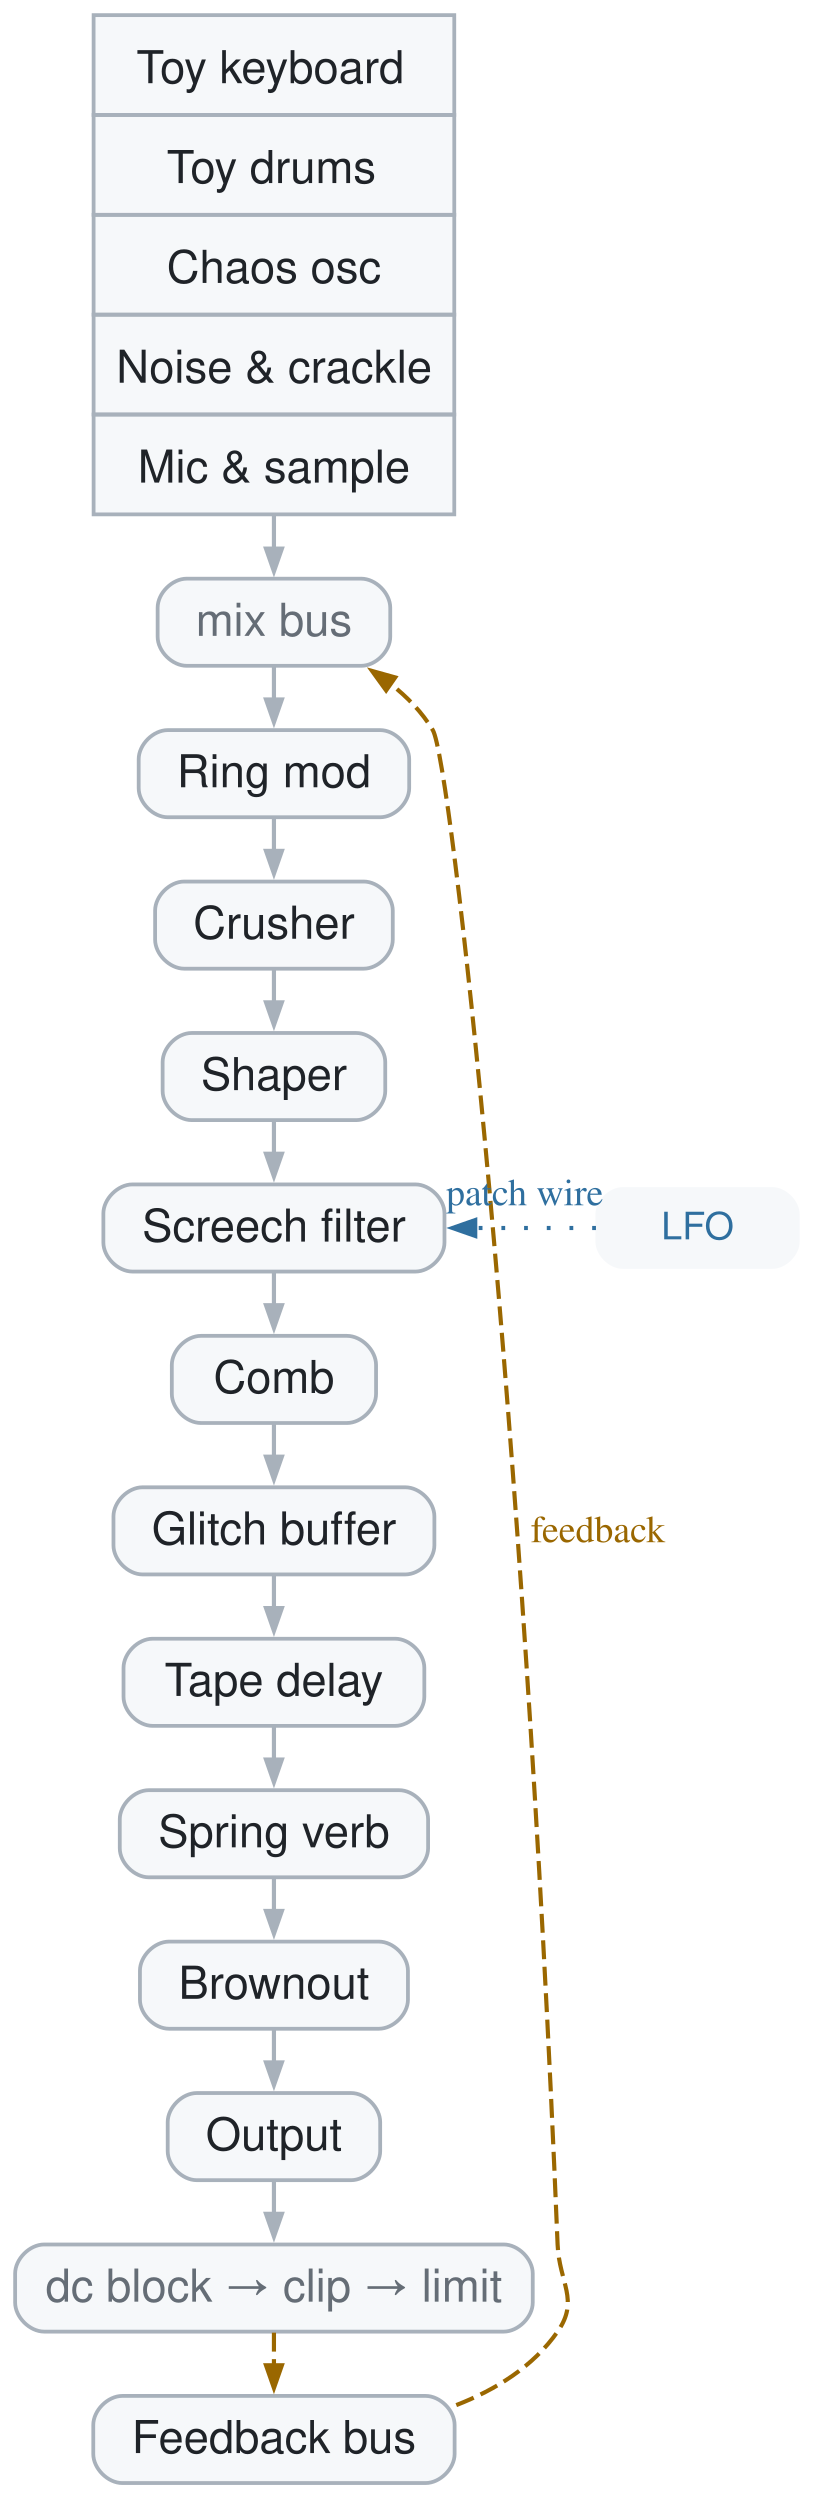
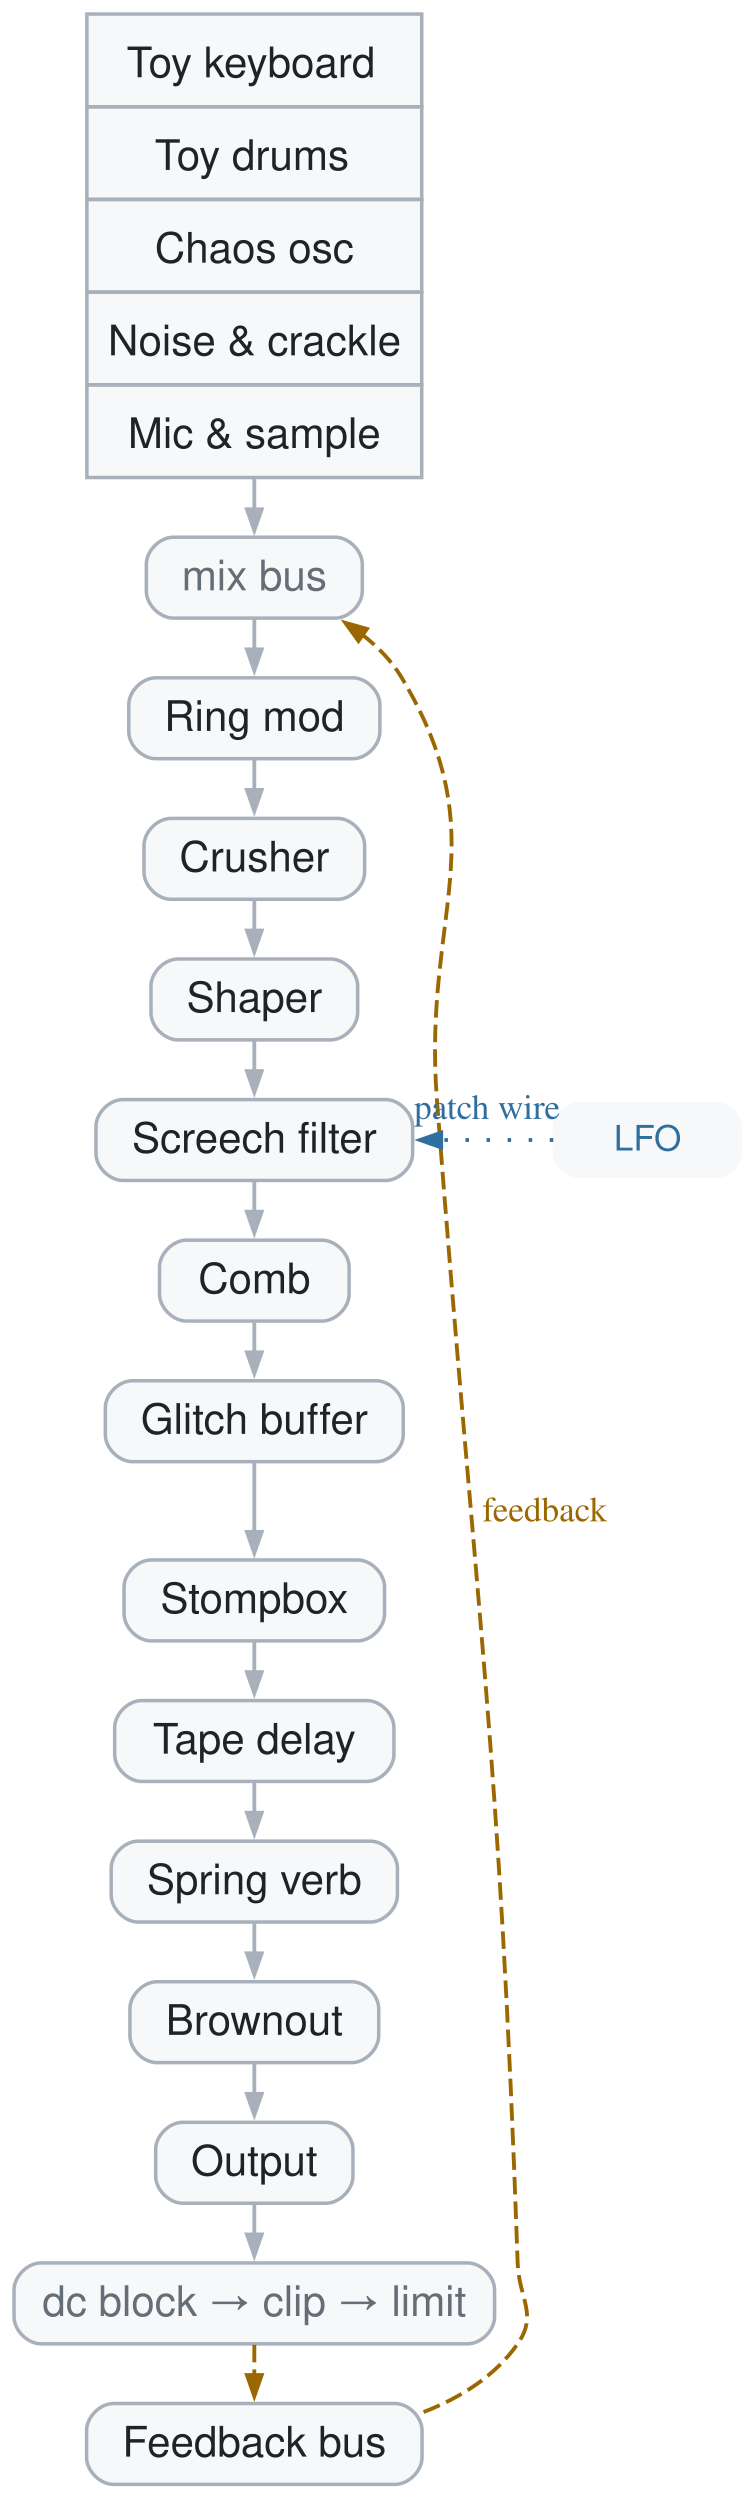
- <svg xmlns="http://www.w3.org/2000/svg" xmlns:xlink="http://www.w3.org/1999/xlink" width="215pt" height="661pt" viewBox="0.00 0.00 215.00 661.00">
-   <g id="graph0" class="graph" transform="scale(1 1) rotate(0) translate(4 656.52)">
+ <svg xmlns="http://www.w3.org/2000/svg" xmlns:xlink="http://www.w3.org/1999/xlink" width="215pt" height="712pt" viewBox="0.00 0.00 215.00 712.00">
+   <g id="graph0" class="graph" transform="scale(1 1) rotate(0) translate(4 707.56)">
    <g id="node1" class="node">
-       <path fill="#f6f8fa" stroke="none" d="M104.11,-652.52C104.11,-652.52 32.75,-652.52 32.75,-652.52 26.75,-652.52 20.75,-646.52 20.75,-640.52 20.75,-640.52 20.75,-532.52 20.75,-532.52 20.75,-526.52 26.75,-520.52 32.75,-520.52 32.75,-520.52 104.11,-520.52 104.11,-520.52 110.11,-520.52 116.11,-526.52 116.11,-532.52 116.11,-532.52 116.11,-640.52 116.11,-640.52 116.11,-646.52 110.11,-652.52 104.11,-652.52" />
-       <polygon fill="#f6f8fa" stroke="none" points="20.75,-520.52 20.75,-652.52 116.11,-652.52 116.11,-520.52 20.75,-520.52" />
+       <path fill="#f6f8fa" stroke="none" d="M104.11,-703.56C104.11,-703.56 32.75,-703.56 32.75,-703.56 26.75,-703.56 20.75,-697.56 20.75,-691.56 20.75,-691.56 20.75,-583.56 20.75,-583.56 20.75,-577.56 26.75,-571.56 32.75,-571.56 32.75,-571.56 104.11,-571.56 104.11,-571.56 110.11,-571.56 116.11,-577.56 116.11,-583.56 116.11,-583.56 116.11,-691.56 116.11,-691.56 116.11,-697.56 110.11,-703.56 104.11,-703.56" />
+       <polygon fill="#f6f8fa" stroke="none" points="20.75,-571.56 20.75,-703.56 116.11,-703.56 116.11,-571.56 20.75,-571.56" />
      <g id="a_node1_0">
        <a xlink:href="#group-Toy-keyboard" xlink:title="Toy keyboard">
-           <polygon fill="none" stroke="#a8b1bb" points="20.75,-626.12 20.75,-652.52 116.11,-652.52 116.11,-626.12 20.75,-626.12" />
-           <text xml:space="preserve" text-anchor="start" x="32.08" y="-634.52" font-family="Helvetica,sans-Serif" font-size="12.00" fill="#1f2328">Toy keyboard</text>
+           <polygon fill="none" stroke="#a8b1bb" points="20.75,-677.16 20.75,-703.56 116.11,-703.56 116.11,-677.16 20.75,-677.16" />
+           <text xml:space="preserve" text-anchor="start" x="32.08" y="-685.56" font-family="Helvetica,sans-Serif" font-size="12.00" fill="#1f2328">Toy keyboard</text>
        </a>
      </g>
      <g id="a_node1_1">
        <a xlink:href="#group-Toy-drums" xlink:title="Toy drums">
-           <polygon fill="none" stroke="#a8b1bb" points="20.75,-599.72 20.75,-626.12 116.11,-626.12 116.11,-599.72 20.75,-599.72" />
-           <text xml:space="preserve" text-anchor="start" x="40.09" y="-608.12" font-family="Helvetica,sans-Serif" font-size="12.00" fill="#1f2328">Toy drums</text>
+           <polygon fill="none" stroke="#a8b1bb" points="20.75,-650.76 20.75,-677.16 116.11,-677.16 116.11,-650.76 20.75,-650.76" />
+           <text xml:space="preserve" text-anchor="start" x="40.09" y="-659.16" font-family="Helvetica,sans-Serif" font-size="12.00" fill="#1f2328">Toy drums</text>
        </a>
      </g>
      <g id="a_node1_2">
        <a xlink:href="#group-Chaos-osc" xlink:title="Chaos osc">
-           <polygon fill="none" stroke="#a8b1bb" points="20.75,-573.32 20.75,-599.72 116.11,-599.72 116.11,-573.32 20.75,-573.32" />
-           <text xml:space="preserve" text-anchor="start" x="40.08" y="-581.72" font-family="Helvetica,sans-Serif" font-size="12.00" fill="#1f2328">Chaos osc</text>
+           <polygon fill="none" stroke="#a8b1bb" points="20.75,-624.36 20.75,-650.76 116.11,-650.76 116.11,-624.36 20.75,-624.36" />
+           <text xml:space="preserve" text-anchor="start" x="40.08" y="-632.76" font-family="Helvetica,sans-Serif" font-size="12.00" fill="#1f2328">Chaos osc</text>
        </a>
      </g>
      <g id="a_node1_3">
        <a xlink:href="#group-Noise-crackle" xlink:title="Noise &amp; crackle">
-           <polygon fill="none" stroke="#a8b1bb" points="20.75,-546.92 20.75,-573.32 116.11,-573.32 116.11,-546.92 20.75,-546.92" />
-           <text xml:space="preserve" text-anchor="start" x="26.75" y="-555.32" font-family="Helvetica,sans-Serif" font-size="12.00" fill="#1f2328">Noise &amp; crackle</text>
+           <polygon fill="none" stroke="#a8b1bb" points="20.75,-597.96 20.75,-624.36 116.11,-624.36 116.11,-597.96 20.75,-597.96" />
+           <text xml:space="preserve" text-anchor="start" x="26.75" y="-606.36" font-family="Helvetica,sans-Serif" font-size="12.00" fill="#1f2328">Noise &amp; crackle</text>
        </a>
      </g>
      <g id="a_node1_4">
        <a xlink:href="#group-Mic-sample" xlink:title="Mic &amp; sample">
-           <polygon fill="none" stroke="#a8b1bb" points="20.75,-520.52 20.75,-546.92 116.11,-546.92 116.11,-520.52 20.75,-520.52" />
-           <text xml:space="preserve" text-anchor="start" x="32.42" y="-528.92" font-family="Helvetica,sans-Serif" font-size="12.00" fill="#1f2328">Mic &amp; sample</text>
+           <polygon fill="none" stroke="#a8b1bb" points="20.75,-571.56 20.75,-597.96 116.11,-597.96 116.11,-571.56 20.75,-571.56" />
+           <text xml:space="preserve" text-anchor="start" x="32.42" y="-579.96" font-family="Helvetica,sans-Serif" font-size="12.00" fill="#1f2328">Mic &amp; sample</text>
        </a>
      </g>
    </g>
    <g id="node2" class="node">
-       <path fill="#f6f8fa" stroke="#a8b1bb" d="M91.5,-503.52C91.5,-503.52 45.36,-503.52 45.36,-503.52 41.52,-503.52 37.68,-499.68 37.68,-495.84 37.68,-495.84 37.68,-488.16 37.68,-488.16 37.68,-484.32 41.52,-480.48 45.36,-480.48 45.36,-480.48 91.5,-480.48 91.5,-480.48 95.34,-480.48 99.18,-484.32 99.18,-488.16 99.18,-488.16 99.18,-495.84 99.18,-495.84 99.18,-499.68 95.34,-503.52 91.5,-503.52" />
-       <text xml:space="preserve" text-anchor="middle" x="68.43" y="-488.4" font-family="Helvetica,sans-Serif" font-size="12.00" fill="#656d76">mix bus</text>
+       <path fill="#f6f8fa" stroke="#a8b1bb" d="M91.5,-554.56C91.5,-554.56 45.36,-554.56 45.36,-554.56 41.52,-554.56 37.68,-550.72 37.68,-546.88 37.68,-546.88 37.68,-539.2 37.68,-539.2 37.68,-535.36 41.52,-531.52 45.36,-531.52 45.36,-531.52 91.5,-531.52 91.5,-531.52 95.34,-531.52 99.18,-535.36 99.18,-539.2 99.18,-539.2 99.18,-546.88 99.18,-546.88 99.18,-550.72 95.34,-554.56 91.5,-554.56" />
+       <text xml:space="preserve" text-anchor="middle" x="68.43" y="-539.44" font-family="Helvetica,sans-Serif" font-size="12.00" fill="#656d76">mix bus</text>
    </g>
    <g id="edge1" class="edge">
-       <path fill="none" stroke="#a8b1bb" stroke-width="1.1" d="M68.43,-520.76C68.43,-517.44 68.43,-514.27 68.43,-511.34" />
-       <polygon fill="#a8b1bb" stroke="#a8b1bb" stroke-width="1.1" points="70.53,-511.46 68.43,-505.46 66.33,-511.46 70.53,-511.46" />
+       <path fill="none" stroke="#a8b1bb" stroke-width="1.1" d="M68.43,-571.8C68.43,-568.48 68.43,-565.31 68.43,-562.38" />
+       <polygon fill="#a8b1bb" stroke="#a8b1bb" stroke-width="1.1" points="70.53,-562.5 68.43,-556.5 66.33,-562.5 70.53,-562.5" />
    </g>
    <g id="node3" class="node">
      <g id="a_node3">
        <a xlink:href="#group-Ring-mod" xlink:title="Ring mod">
-           <path fill="#f6f8fa" stroke="#a8b1bb" d="M96.51,-463.48C96.51,-463.48 40.35,-463.48 40.35,-463.48 36.51,-463.48 32.67,-459.64 32.67,-455.8 32.67,-455.8 32.67,-448.12 32.67,-448.12 32.67,-444.28 36.51,-440.44 40.35,-440.44 40.35,-440.44 96.51,-440.44 96.51,-440.44 100.35,-440.44 104.19,-444.28 104.19,-448.12 104.19,-448.12 104.19,-455.8 104.19,-455.8 104.19,-459.64 100.35,-463.48 96.51,-463.48" />
-           <text xml:space="preserve" text-anchor="middle" x="68.43" y="-448.36" font-family="Helvetica,sans-Serif" font-size="12.00" fill="#1f2328">Ring mod</text>
+           <path fill="#f6f8fa" stroke="#a8b1bb" d="M96.51,-514.52C96.51,-514.52 40.35,-514.52 40.35,-514.52 36.51,-514.52 32.67,-510.68 32.67,-506.84 32.67,-506.84 32.67,-499.16 32.67,-499.16 32.67,-495.32 36.51,-491.48 40.35,-491.48 40.35,-491.48 96.51,-491.48 96.51,-491.48 100.35,-491.48 104.19,-495.32 104.19,-499.16 104.19,-499.16 104.19,-506.84 104.19,-506.84 104.19,-510.68 100.35,-514.52 96.51,-514.52" />
+           <text xml:space="preserve" text-anchor="middle" x="68.43" y="-499.4" font-family="Helvetica,sans-Serif" font-size="12.00" fill="#1f2328">Ring mod</text>
        </a>
      </g>
    </g>
    <g id="edge2" class="edge">
-       <path fill="none" stroke="#a8b1bb" stroke-width="1.1" d="M68.43,-480.2C68.43,-477.49 68.43,-474.51 68.43,-471.54" />
-       <polygon fill="#a8b1bb" stroke="#a8b1bb" stroke-width="1.1" points="70.53,-471.58 68.43,-465.58 66.33,-471.58 70.53,-471.58" />
+       <path fill="none" stroke="#a8b1bb" stroke-width="1.1" d="M68.43,-531.24C68.43,-528.53 68.43,-525.55 68.43,-522.58" />
+       <polygon fill="#a8b1bb" stroke="#a8b1bb" stroke-width="1.1" points="70.53,-522.62 68.43,-516.62 66.33,-522.62 70.53,-522.62" />
    </g>
    <g id="node4" class="node">
      <g id="a_node4">
        <a xlink:href="#group-Crusher" xlink:title="Crusher">
-           <path fill="#f6f8fa" stroke="#a8b1bb" d="M92.17,-423.44C92.17,-423.44 44.69,-423.44 44.69,-423.44 40.85,-423.44 37.01,-419.6 37.01,-415.76 37.01,-415.76 37.01,-408.08 37.01,-408.08 37.01,-404.24 40.85,-400.4 44.69,-400.4 44.69,-400.4 92.17,-400.4 92.17,-400.4 96.01,-400.4 99.85,-404.24 99.85,-408.08 99.85,-408.08 99.85,-415.76 99.85,-415.76 99.85,-419.6 96.01,-423.44 92.17,-423.44" />
-           <text xml:space="preserve" text-anchor="middle" x="68.43" y="-408.32" font-family="Helvetica,sans-Serif" font-size="12.00" fill="#1f2328">Crusher</text>
+           <path fill="#f6f8fa" stroke="#a8b1bb" d="M92.17,-474.48C92.17,-474.48 44.69,-474.48 44.69,-474.48 40.85,-474.48 37.01,-470.64 37.01,-466.8 37.01,-466.8 37.01,-459.12 37.01,-459.12 37.01,-455.28 40.85,-451.44 44.69,-451.44 44.69,-451.44 92.17,-451.44 92.17,-451.44 96.01,-451.44 99.85,-455.28 99.85,-459.12 99.85,-459.12 99.85,-466.8 99.85,-466.8 99.85,-470.64 96.01,-474.48 92.17,-474.48" />
+           <text xml:space="preserve" text-anchor="middle" x="68.43" y="-459.36" font-family="Helvetica,sans-Serif" font-size="12.00" fill="#1f2328">Crusher</text>
        </a>
      </g>
    </g>
    <g id="edge3" class="edge">
-       <path fill="none" stroke="#a8b1bb" stroke-width="1.1" d="M68.43,-440.16C68.43,-437.45 68.43,-434.47 68.43,-431.5" />
-       <polygon fill="#a8b1bb" stroke="#a8b1bb" stroke-width="1.1" points="70.53,-431.54 68.43,-425.54 66.33,-431.54 70.53,-431.54" />
+       <path fill="none" stroke="#a8b1bb" stroke-width="1.1" d="M68.43,-491.2C68.43,-488.49 68.43,-485.51 68.43,-482.54" />
+       <polygon fill="#a8b1bb" stroke="#a8b1bb" stroke-width="1.1" points="70.53,-482.58 68.43,-476.58 66.33,-482.58 70.53,-482.58" />
    </g>
    <g id="node5" class="node">
      <g id="a_node5">
        <a xlink:href="#group-Shaper" xlink:title="Shaper">
-           <path fill="#f6f8fa" stroke="#a8b1bb" d="M90.18,-383.4C90.18,-383.4 46.68,-383.4 46.68,-383.4 42.84,-383.4 39,-379.56 39,-375.72 39,-375.72 39,-368.04 39,-368.04 39,-364.2 42.84,-360.36 46.68,-360.36 46.68,-360.36 90.18,-360.36 90.18,-360.36 94.02,-360.36 97.86,-364.2 97.86,-368.04 97.86,-368.04 97.86,-375.72 97.86,-375.72 97.86,-379.56 94.02,-383.4 90.18,-383.4" />
-           <text xml:space="preserve" text-anchor="middle" x="68.43" y="-368.28" font-family="Helvetica,sans-Serif" font-size="12.00" fill="#1f2328">Shaper</text>
+           <path fill="#f6f8fa" stroke="#a8b1bb" d="M90.18,-434.44C90.18,-434.44 46.68,-434.44 46.68,-434.44 42.84,-434.44 39,-430.6 39,-426.76 39,-426.76 39,-419.08 39,-419.08 39,-415.24 42.84,-411.4 46.68,-411.4 46.68,-411.4 90.18,-411.4 90.18,-411.4 94.02,-411.4 97.86,-415.24 97.86,-419.08 97.86,-419.08 97.86,-426.76 97.86,-426.76 97.86,-430.6 94.02,-434.44 90.18,-434.44" />
+           <text xml:space="preserve" text-anchor="middle" x="68.43" y="-419.32" font-family="Helvetica,sans-Serif" font-size="12.00" fill="#1f2328">Shaper</text>
        </a>
      </g>
    </g>
    <g id="edge4" class="edge">
-       <path fill="none" stroke="#a8b1bb" stroke-width="1.1" d="M68.43,-400.12C68.43,-397.41 68.43,-394.43 68.43,-391.46" />
-       <polygon fill="#a8b1bb" stroke="#a8b1bb" stroke-width="1.1" points="70.53,-391.5 68.43,-385.5 66.33,-391.5 70.53,-391.5" />
+       <path fill="none" stroke="#a8b1bb" stroke-width="1.1" d="M68.43,-451.16C68.43,-448.45 68.43,-445.47 68.43,-442.5" />
+       <polygon fill="#a8b1bb" stroke="#a8b1bb" stroke-width="1.1" points="70.53,-442.54 68.43,-436.54 66.33,-442.54 70.53,-442.54" />
    </g>
    <g id="node6" class="node">
      <g id="a_node6">
        <a xlink:href="#group-Screech-filter" xlink:title="Screech filter">
-           <path fill="#f6f8fa" stroke="#a8b1bb" d="M105.84,-343.36C105.84,-343.36 31.01,-343.36 31.01,-343.36 27.17,-343.36 23.33,-339.52 23.33,-335.68 23.33,-335.68 23.33,-328 23.33,-328 23.33,-324.16 27.17,-320.32 31.01,-320.32 31.01,-320.32 105.84,-320.32 105.84,-320.32 109.68,-320.32 113.52,-324.16 113.52,-328 113.52,-328 113.52,-335.68 113.52,-335.68 113.52,-339.52 109.68,-343.36 105.84,-343.36" />
-           <text xml:space="preserve" text-anchor="middle" x="68.43" y="-328.24" font-family="Helvetica,sans-Serif" font-size="12.00" fill="#1f2328">Screech filter</text>
+           <path fill="#f6f8fa" stroke="#a8b1bb" d="M105.84,-394.4C105.84,-394.4 31.01,-394.4 31.01,-394.4 27.17,-394.4 23.33,-390.56 23.33,-386.72 23.33,-386.72 23.33,-379.04 23.33,-379.04 23.33,-375.2 27.17,-371.36 31.01,-371.36 31.01,-371.36 105.84,-371.36 105.84,-371.36 109.68,-371.36 113.52,-375.2 113.52,-379.04 113.52,-379.04 113.52,-386.72 113.52,-386.72 113.52,-390.56 109.68,-394.4 105.84,-394.4" />
+           <text xml:space="preserve" text-anchor="middle" x="68.43" y="-379.28" font-family="Helvetica,sans-Serif" font-size="12.00" fill="#1f2328">Screech filter</text>
        </a>
      </g>
    </g>
    <g id="edge5" class="edge">
-       <path fill="none" stroke="#a8b1bb" stroke-width="1.1" d="M68.43,-360.08C68.43,-357.37 68.43,-354.39 68.43,-351.42" />
-       <polygon fill="#a8b1bb" stroke="#a8b1bb" stroke-width="1.1" points="70.53,-351.46 68.43,-345.46 66.33,-351.46 70.53,-351.46" />
+       <path fill="none" stroke="#a8b1bb" stroke-width="1.1" d="M68.43,-411.12C68.43,-408.41 68.43,-405.43 68.43,-402.46" />
+       <polygon fill="#a8b1bb" stroke="#a8b1bb" stroke-width="1.1" points="70.53,-402.5 68.43,-396.5 66.33,-402.5 70.53,-402.5" />
    </g>
    <g id="node7" class="node">
      <g id="a_node7">
        <a xlink:href="#group-Comb" xlink:title="Comb">
-           <path fill="#f6f8fa" stroke="#a8b1bb" d="M87.75,-303.32C87.75,-303.32 49.11,-303.32 49.11,-303.32 45.27,-303.32 41.43,-299.48 41.43,-295.64 41.43,-295.64 41.43,-287.96 41.43,-287.96 41.43,-284.12 45.27,-280.28 49.11,-280.28 49.11,-280.28 87.75,-280.28 87.75,-280.28 91.59,-280.28 95.43,-284.12 95.43,-287.96 95.43,-287.96 95.43,-295.64 95.43,-295.64 95.43,-299.48 91.59,-303.32 87.75,-303.32" />
-           <text xml:space="preserve" text-anchor="middle" x="68.43" y="-288.2" font-family="Helvetica,sans-Serif" font-size="12.00" fill="#1f2328">Comb</text>
+           <path fill="#f6f8fa" stroke="#a8b1bb" d="M87.75,-354.36C87.75,-354.36 49.11,-354.36 49.11,-354.36 45.27,-354.36 41.43,-350.52 41.43,-346.68 41.43,-346.68 41.43,-339 41.43,-339 41.43,-335.16 45.27,-331.32 49.11,-331.32 49.11,-331.32 87.75,-331.32 87.75,-331.32 91.59,-331.32 95.43,-335.16 95.43,-339 95.43,-339 95.43,-346.68 95.43,-346.68 95.43,-350.52 91.59,-354.36 87.75,-354.36" />
+           <text xml:space="preserve" text-anchor="middle" x="68.43" y="-339.24" font-family="Helvetica,sans-Serif" font-size="12.00" fill="#1f2328">Comb</text>
        </a>
      </g>
    </g>
    <g id="edge6" class="edge">
-       <path fill="none" stroke="#a8b1bb" stroke-width="1.1" d="M68.43,-320.04C68.43,-317.33 68.43,-314.35 68.43,-311.38" />
-       <polygon fill="#a8b1bb" stroke="#a8b1bb" stroke-width="1.1" points="70.53,-311.42 68.43,-305.42 66.33,-311.42 70.53,-311.42" />
+       <path fill="none" stroke="#a8b1bb" stroke-width="1.1" d="M68.43,-371.08C68.43,-368.37 68.43,-365.39 68.43,-362.42" />
+       <polygon fill="#a8b1bb" stroke="#a8b1bb" stroke-width="1.1" points="70.53,-362.46 68.43,-356.46 66.33,-362.46 70.53,-362.46" />
    </g>
    <g id="node8" class="node">
      <g id="a_node8">
        <a xlink:href="#group-Glitch-buffer" xlink:title="Glitch buffer">
-           <path fill="#f6f8fa" stroke="#a8b1bb" d="M103.17,-263.28C103.17,-263.28 33.68,-263.28 33.68,-263.28 29.84,-263.28 26,-259.44 26,-255.6 26,-255.6 26,-247.92 26,-247.92 26,-244.08 29.84,-240.24 33.68,-240.24 33.68,-240.24 103.17,-240.24 103.17,-240.24 107.01,-240.24 110.85,-244.08 110.85,-247.92 110.85,-247.92 110.85,-255.6 110.85,-255.6 110.85,-259.44 107.01,-263.28 103.17,-263.28" />
-           <text xml:space="preserve" text-anchor="middle" x="68.43" y="-248.16" font-family="Helvetica,sans-Serif" font-size="12.00" fill="#1f2328">Glitch buffer</text>
+           <path fill="#f6f8fa" stroke="#a8b1bb" d="M103.17,-314.32C103.17,-314.32 33.68,-314.32 33.68,-314.32 29.84,-314.32 26,-310.48 26,-306.64 26,-306.64 26,-298.96 26,-298.96 26,-295.12 29.84,-291.28 33.68,-291.28 33.68,-291.28 103.17,-291.28 103.17,-291.28 107.01,-291.28 110.85,-295.12 110.85,-298.96 110.85,-298.96 110.85,-306.64 110.85,-306.64 110.85,-310.48 107.01,-314.32 103.17,-314.32" />
+           <text xml:space="preserve" text-anchor="middle" x="68.43" y="-299.2" font-family="Helvetica,sans-Serif" font-size="12.00" fill="#1f2328">Glitch buffer</text>
        </a>
      </g>
    </g>
    <g id="edge7" class="edge">
-       <path fill="none" stroke="#a8b1bb" stroke-width="1.1" d="M68.43,-280C68.43,-277.29 68.43,-274.31 68.43,-271.34" />
-       <polygon fill="#a8b1bb" stroke="#a8b1bb" stroke-width="1.1" points="70.53,-271.38 68.43,-265.38 66.33,-271.38 70.53,-271.38" />
+       <path fill="none" stroke="#a8b1bb" stroke-width="1.1" d="M68.43,-331.04C68.43,-328.33 68.43,-325.35 68.43,-322.38" />
+       <polygon fill="#a8b1bb" stroke="#a8b1bb" stroke-width="1.1" points="70.53,-322.42 68.43,-316.42 66.33,-322.42 70.53,-322.42" />
    </g>
    <g id="node9" class="node">
      <g id="a_node9">
+         <a xlink:href="#group-Stompbox" xlink:title="Stompbox">
+           <path fill="#f6f8fa" stroke="#a8b1bb" d="M97.84,-263.28C97.84,-263.28 39.01,-263.28 39.01,-263.28 35.17,-263.28 31.33,-259.44 31.33,-255.6 31.33,-255.6 31.33,-247.92 31.33,-247.92 31.33,-244.08 35.17,-240.24 39.01,-240.24 39.01,-240.24 97.84,-240.24 97.84,-240.24 101.68,-240.24 105.52,-244.08 105.52,-247.92 105.52,-247.92 105.52,-255.6 105.52,-255.6 105.52,-259.44 101.68,-263.28 97.84,-263.28" />
+           <text xml:space="preserve" text-anchor="middle" x="68.43" y="-248.16" font-family="Helvetica,sans-Serif" font-size="12.00" fill="#1f2328">Stompbox</text>
+         </a>
+       </g>
+     </g>
+     <g id="edge8" class="edge">
+       <path fill="none" stroke="#a8b1bb" stroke-width="1.1" d="M68.43,-290.92C68.43,-285.08 68.43,-277.72 68.43,-271.03" />
+       <polygon fill="#a8b1bb" stroke="#a8b1bb" stroke-width="1.1" points="70.53,-271.28 68.43,-265.28 66.33,-271.28 70.53,-271.28" />
+     </g>
+     <g id="node10" class="node">
+       <g id="a_node10">
        <a xlink:href="#group-Tape-delay" xlink:title="Tape delay">
          <path fill="#f6f8fa" stroke="#a8b1bb" d="M100.51,-223.24C100.51,-223.24 36.34,-223.24 36.34,-223.24 32.5,-223.24 28.66,-219.4 28.66,-215.56 28.66,-215.56 28.66,-207.88 28.66,-207.88 28.66,-204.04 32.5,-200.2 36.34,-200.2 36.34,-200.2 100.51,-200.2 100.51,-200.2 104.35,-200.2 108.19,-204.04 108.19,-207.88 108.19,-207.88 108.19,-215.56 108.19,-215.56 108.19,-219.4 104.35,-223.24 100.51,-223.24" />
          <text xml:space="preserve" text-anchor="middle" x="68.43" y="-208.12" font-family="Helvetica,sans-Serif" font-size="12.00" fill="#1f2328">Tape delay</text>
        </a>
      </g>
    </g>
-     <g id="edge8" class="edge">
+     <g id="edge9" class="edge">
      <path fill="none" stroke="#a8b1bb" stroke-width="1.1" d="M68.43,-239.96C68.43,-237.25 68.43,-234.27 68.43,-231.3" />
      <polygon fill="#a8b1bb" stroke="#a8b1bb" stroke-width="1.1" points="70.53,-231.34 68.43,-225.34 66.33,-231.34 70.53,-231.34" />
    </g>
-     <g id="node10" class="node">
-       <g id="a_node10">
+     <g id="node11" class="node">
+       <g id="a_node11">
        <a xlink:href="#group-Spring-verb" xlink:title="Spring verb">
          <path fill="#f6f8fa" stroke="#a8b1bb" d="M101.51,-183.2C101.51,-183.2 35.35,-183.2 35.35,-183.2 31.51,-183.2 27.67,-179.36 27.67,-175.52 27.67,-175.52 27.67,-167.84 27.67,-167.84 27.67,-164 31.51,-160.16 35.35,-160.16 35.35,-160.16 101.51,-160.16 101.51,-160.16 105.35,-160.16 109.19,-164 109.19,-167.84 109.19,-167.84 109.19,-175.52 109.19,-175.52 109.19,-179.36 105.35,-183.2 101.51,-183.2" />
          <text xml:space="preserve" text-anchor="middle" x="68.43" y="-168.08" font-family="Helvetica,sans-Serif" font-size="12.00" fill="#1f2328">Spring verb</text>
        </a>
      </g>
    </g>
-     <g id="edge9" class="edge">
+     <g id="edge10" class="edge">
      <path fill="none" stroke="#a8b1bb" stroke-width="1.1" d="M68.43,-199.92C68.43,-197.21 68.43,-194.23 68.43,-191.26" />
      <polygon fill="#a8b1bb" stroke="#a8b1bb" stroke-width="1.1" points="70.53,-191.3 68.43,-185.3 66.33,-191.3 70.53,-191.3" />
    </g>
-     <g id="node11" class="node">
-       <g id="a_node11">
+     <g id="node12" class="node">
+       <g id="a_node12">
        <a xlink:href="#group-Brownout" xlink:title="Brownout">
          <path fill="#f6f8fa" stroke="#a8b1bb" d="M96.18,-143.16C96.18,-143.16 40.68,-143.16 40.68,-143.16 36.84,-143.16 33,-139.32 33,-135.48 33,-135.48 33,-127.8 33,-127.8 33,-123.96 36.84,-120.12 40.68,-120.12 40.68,-120.12 96.18,-120.12 96.18,-120.12 100.02,-120.12 103.86,-123.96 103.86,-127.8 103.86,-127.8 103.86,-135.48 103.86,-135.48 103.86,-139.32 100.02,-143.16 96.18,-143.16" />
          <text xml:space="preserve" text-anchor="middle" x="68.43" y="-128.04" font-family="Helvetica,sans-Serif" font-size="12.00" fill="#1f2328">Brownout</text>
        </a>
      </g>
    </g>
-     <g id="edge10" class="edge">
+     <g id="edge11" class="edge">
      <path fill="none" stroke="#a8b1bb" stroke-width="1.1" d="M68.43,-159.88C68.43,-157.17 68.43,-154.19 68.43,-151.22" />
      <polygon fill="#a8b1bb" stroke="#a8b1bb" stroke-width="1.1" points="70.53,-151.26 68.43,-145.26 66.33,-151.26 70.53,-151.26" />
    </g>
-     <g id="node12" class="node">
-       <g id="a_node12">
+     <g id="node13" class="node">
+       <g id="a_node13">
        <a xlink:href="#group-Output" xlink:title="Output">
          <path fill="#f6f8fa" stroke="#a8b1bb" d="M88.84,-103.12C88.84,-103.12 48.02,-103.12 48.02,-103.12 44.18,-103.12 40.34,-99.28 40.34,-95.44 40.34,-95.44 40.34,-87.76 40.34,-87.76 40.34,-83.92 44.18,-80.08 48.02,-80.08 48.02,-80.08 88.84,-80.08 88.84,-80.08 92.68,-80.08 96.52,-83.92 96.52,-87.76 96.52,-87.76 96.52,-95.44 96.52,-95.44 96.52,-99.28 92.68,-103.12 88.84,-103.12" />
          <text xml:space="preserve" text-anchor="middle" x="68.43" y="-88" font-family="Helvetica,sans-Serif" font-size="12.00" fill="#1f2328">Output</text>
        </a>
      </g>
    </g>
-     <g id="edge11" class="edge">
+     <g id="edge12" class="edge">
      <path fill="none" stroke="#a8b1bb" stroke-width="1.1" d="M68.43,-119.84C68.43,-117.13 68.43,-114.15 68.43,-111.18" />
      <polygon fill="#a8b1bb" stroke="#a8b1bb" stroke-width="1.1" points="70.53,-111.22 68.43,-105.22 66.33,-111.22 70.53,-111.22" />
    </g>
-     <g id="node13" class="node">
+     <g id="node14" class="node">
      <path fill="#f6f8fa" stroke="#a8b1bb" d="M129.18,-63.08C129.18,-63.08 7.68,-63.08 7.68,-63.08 3.84,-63.08 0,-59.24 0,-55.4 0,-55.4 0,-47.72 0,-47.72 0,-43.88 3.84,-40.04 7.68,-40.04 7.68,-40.04 129.18,-40.04 129.18,-40.04 133.02,-40.04 136.86,-43.88 136.86,-47.72 136.86,-47.72 136.86,-55.4 136.86,-55.4 136.86,-59.24 133.02,-63.08 129.18,-63.08" />
      <text xml:space="preserve" text-anchor="middle" x="68.43" y="-47.96" font-family="Helvetica,sans-Serif" font-size="12.00" fill="#656d76">dc block → clip → limit</text>
    </g>
-     <g id="edge12" class="edge">
+     <g id="edge13" class="edge">
      <path fill="none" stroke="#a8b1bb" stroke-width="1.1" d="M68.43,-79.8C68.43,-77.09 68.43,-74.11 68.43,-71.14" />
      <polygon fill="#a8b1bb" stroke="#a8b1bb" stroke-width="1.1" points="70.53,-71.18 68.43,-65.18 66.33,-71.18 70.53,-71.18" />
    </g>
-     <g id="node14" class="node">
-       <g id="a_node14">
+     <g id="node15" class="node">
+       <g id="a_node15">
        <a xlink:href="#group-Feedback-bus" xlink:title="Feedback bus">
          <path fill="#f6f8fa" stroke="#a8b1bb" d="M108.52,-23.04C108.52,-23.04 28.34,-23.04 28.34,-23.04 24.5,-23.04 20.66,-19.2 20.66,-15.36 20.66,-15.36 20.66,-7.68 20.66,-7.68 20.66,-3.84 24.5,0 28.34,0 28.34,0 108.52,0 108.52,0 112.36,0 116.2,-3.84 116.2,-7.68 116.2,-7.68 116.2,-15.36 116.2,-15.36 116.2,-19.2 112.36,-23.04 108.52,-23.04" />
          <text xml:space="preserve" text-anchor="middle" x="68.43" y="-7.92" font-family="Helvetica,sans-Serif" font-size="12.00" fill="#1f2328">Feedback bus</text>
        </a>
      </g>
    </g>
-     <g id="edge13" class="edge">
+     <g id="edge14" class="edge">
      <path fill="none" stroke="#9a6700" stroke-width="1.1" stroke-dasharray="5,2" d="M68.43,-39.76C68.43,-37.05 68.43,-34.07 68.43,-31.1" />
      <polygon fill="#9a6700" stroke="#9a6700" stroke-width="1.1" points="70.53,-31.14 68.43,-25.14 66.33,-31.14 70.53,-31.14" />
    </g>
-     <g id="edge14" class="edge">
-       <path fill="none" stroke="#9a6700" stroke-width="1.1" stroke-dasharray="5,2" d="M116.64,-20.61C127.13,-24.69 137,-30.83 143.43,-40.04 149.29,-48.44 143.85,-52.85 143.43,-63.08 134.49,-281.24 115.28,-455.33 110.43,-463.48 107.61,-468.22 103.62,-472.29 99.21,-475.75" />
-       <polygon fill="#9a6700" stroke="#9a6700" stroke-width="1.1" points="98.09,-473.97 94.37,-479.12 100.49,-477.41 98.09,-473.97" />
-       <text xml:space="preserve" text-anchor="middle" x="152.84" y="-248.76" font-family="Times,serif" font-size="10.00" fill="#9a6700"> feedback</text>
-     </g>
-     <g id="node15" class="node">
-       <path fill="#f6f8fa" stroke="none" d="M200.23,-342.64C200.23,-342.64 160.63,-342.64 160.63,-342.64 157.03,-342.64 153.43,-339.04 153.43,-335.44 153.43,-335.44 153.43,-328.24 153.43,-328.24 153.43,-324.64 157.03,-321.04 160.63,-321.04 160.63,-321.04 200.23,-321.04 200.23,-321.04 203.83,-321.04 207.43,-324.64 207.43,-328.24 207.43,-328.24 207.43,-335.44 207.43,-335.44 207.43,-339.04 203.83,-342.64 200.23,-342.64" />
-       <text xml:space="preserve" text-anchor="middle" x="180.43" y="-328.84" font-family="Helvetica,sans-Serif" font-size="10.00" fill="#2f6f9f">LFO</text>
-     </g>
    <g id="edge15" class="edge">
-       <path fill="none" stroke="#2f6f9f" stroke-width="1.1" stroke-dasharray="1,5" d="M153.57,-331.84C143.93,-331.84 132.7,-331.84 121.61,-331.84" />
-       <polygon fill="#2f6f9f" stroke="#2f6f9f" stroke-width="1.1" points="121.65,-329.74 115.65,-331.84 121.65,-333.94 121.65,-329.74" />
-       <text xml:space="preserve" text-anchor="middle" x="133.47" y="-337.84" font-family="Times,serif" font-size="10.00" fill="#2f6f9f"> patch wire</text>
+       <path fill="none" stroke="#9a6700" stroke-width="1.1" stroke-dasharray="5,2" d="M116.64,-20.61C127.13,-24.69 137,-30.83 143.43,-40.04 149.29,-48.44 143.78,-52.85 143.43,-63.08 138.31,-210.6 131.66,-247.22 120.43,-394.4 116.35,-447.82 137.83,-468.49 110.43,-514.52 107.61,-519.26 103.62,-523.33 99.21,-526.79" />
+       <polygon fill="#9a6700" stroke="#9a6700" stroke-width="1.1" points="98.09,-525.01 94.37,-530.16 100.49,-528.45 98.09,-525.01" />
+       <text xml:space="preserve" text-anchor="middle" x="149.89" y="-274.28" font-family="Times,serif" font-size="10.00" fill="#9a6700"> feedback</text>
+     </g>
+     <g id="node16" class="node">
+       <path fill="#f6f8fa" stroke="none" d="M200.23,-393.68C200.23,-393.68 160.63,-393.68 160.63,-393.68 157.03,-393.68 153.43,-390.08 153.43,-386.48 153.43,-386.48 153.43,-379.28 153.43,-379.28 153.43,-375.68 157.03,-372.08 160.63,-372.08 160.63,-372.08 200.23,-372.08 200.23,-372.08 203.83,-372.08 207.43,-375.68 207.43,-379.28 207.43,-379.28 207.43,-386.48 207.43,-386.48 207.43,-390.08 203.83,-393.68 200.23,-393.68" />
+       <text xml:space="preserve" text-anchor="middle" x="180.43" y="-379.88" font-family="Helvetica,sans-Serif" font-size="10.00" fill="#2f6f9f">LFO</text>
+     </g>
+     <g id="edge16" class="edge">
+       <path fill="none" stroke="#2f6f9f" stroke-width="1.1" stroke-dasharray="1,5" d="M153.57,-382.88C143.93,-382.88 132.7,-382.88 121.61,-382.88" />
+       <polygon fill="#2f6f9f" stroke="#2f6f9f" stroke-width="1.1" points="121.65,-380.78 115.65,-382.88 121.65,-384.98 121.65,-380.78" />
+       <text xml:space="preserve" text-anchor="middle" x="133.47" y="-388.88" font-family="Times,serif" font-size="10.00" fill="#2f6f9f"> patch wire</text>
    </g>
  </g>
</svg>
